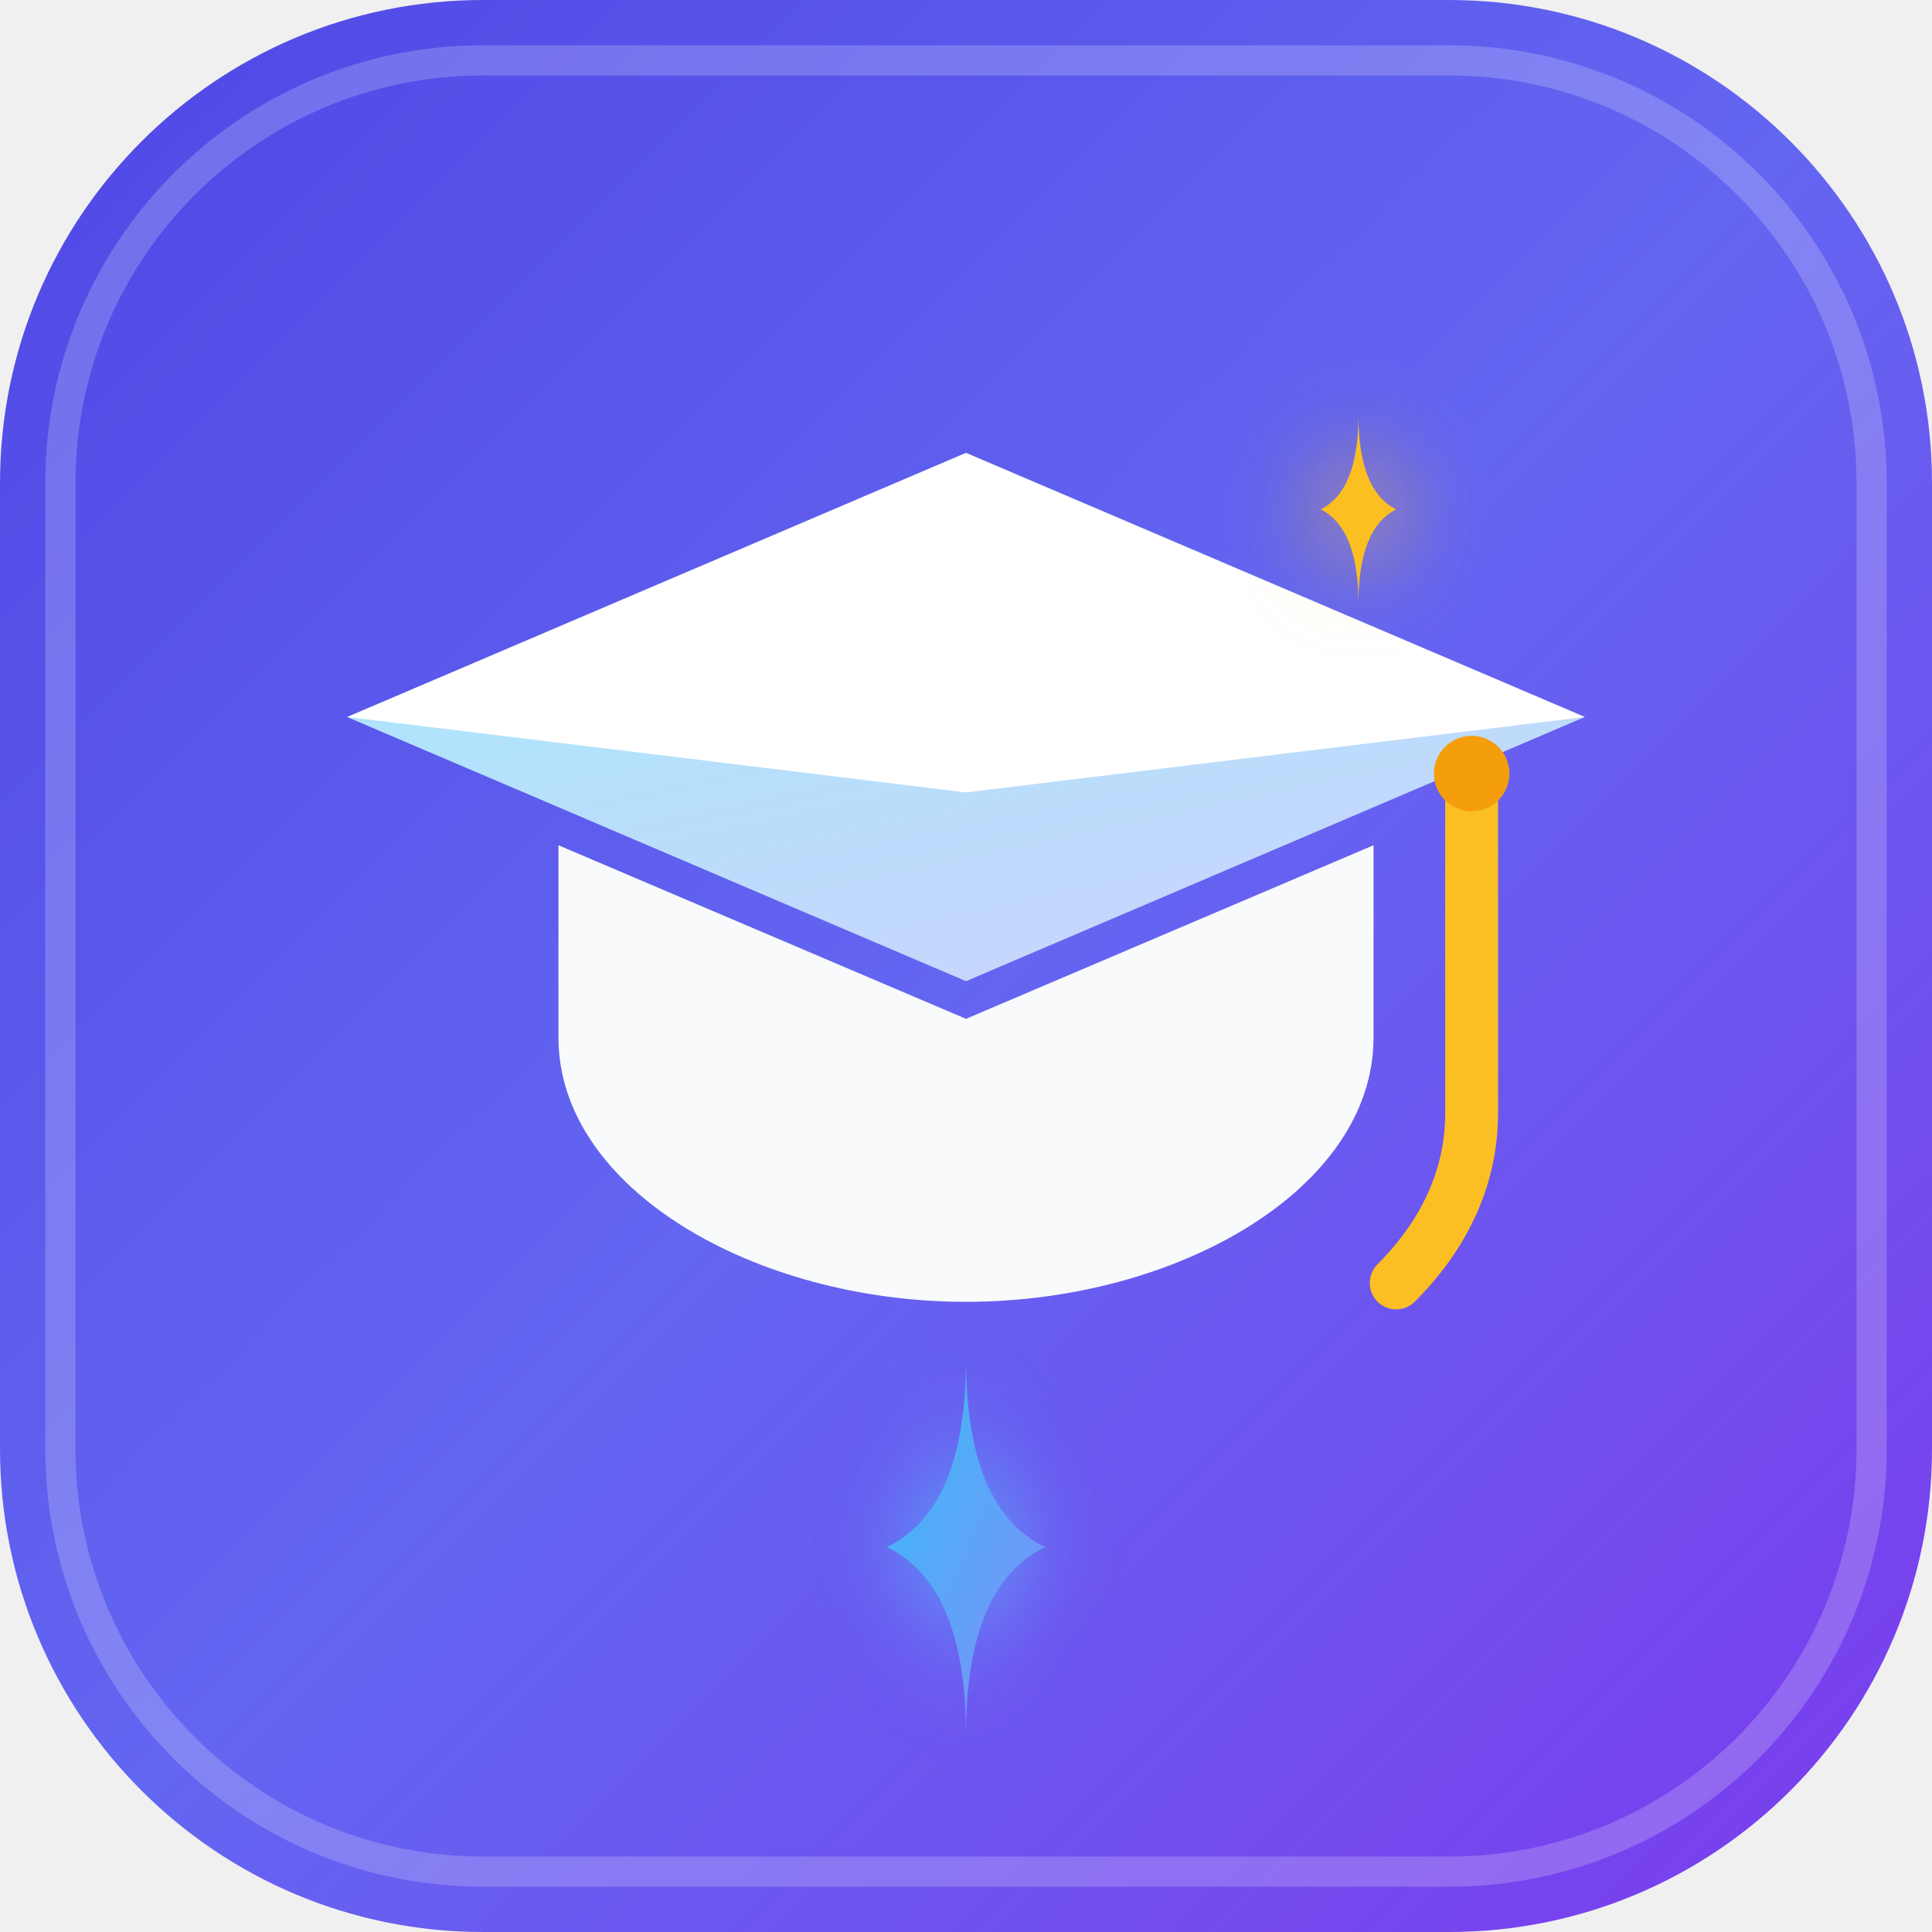
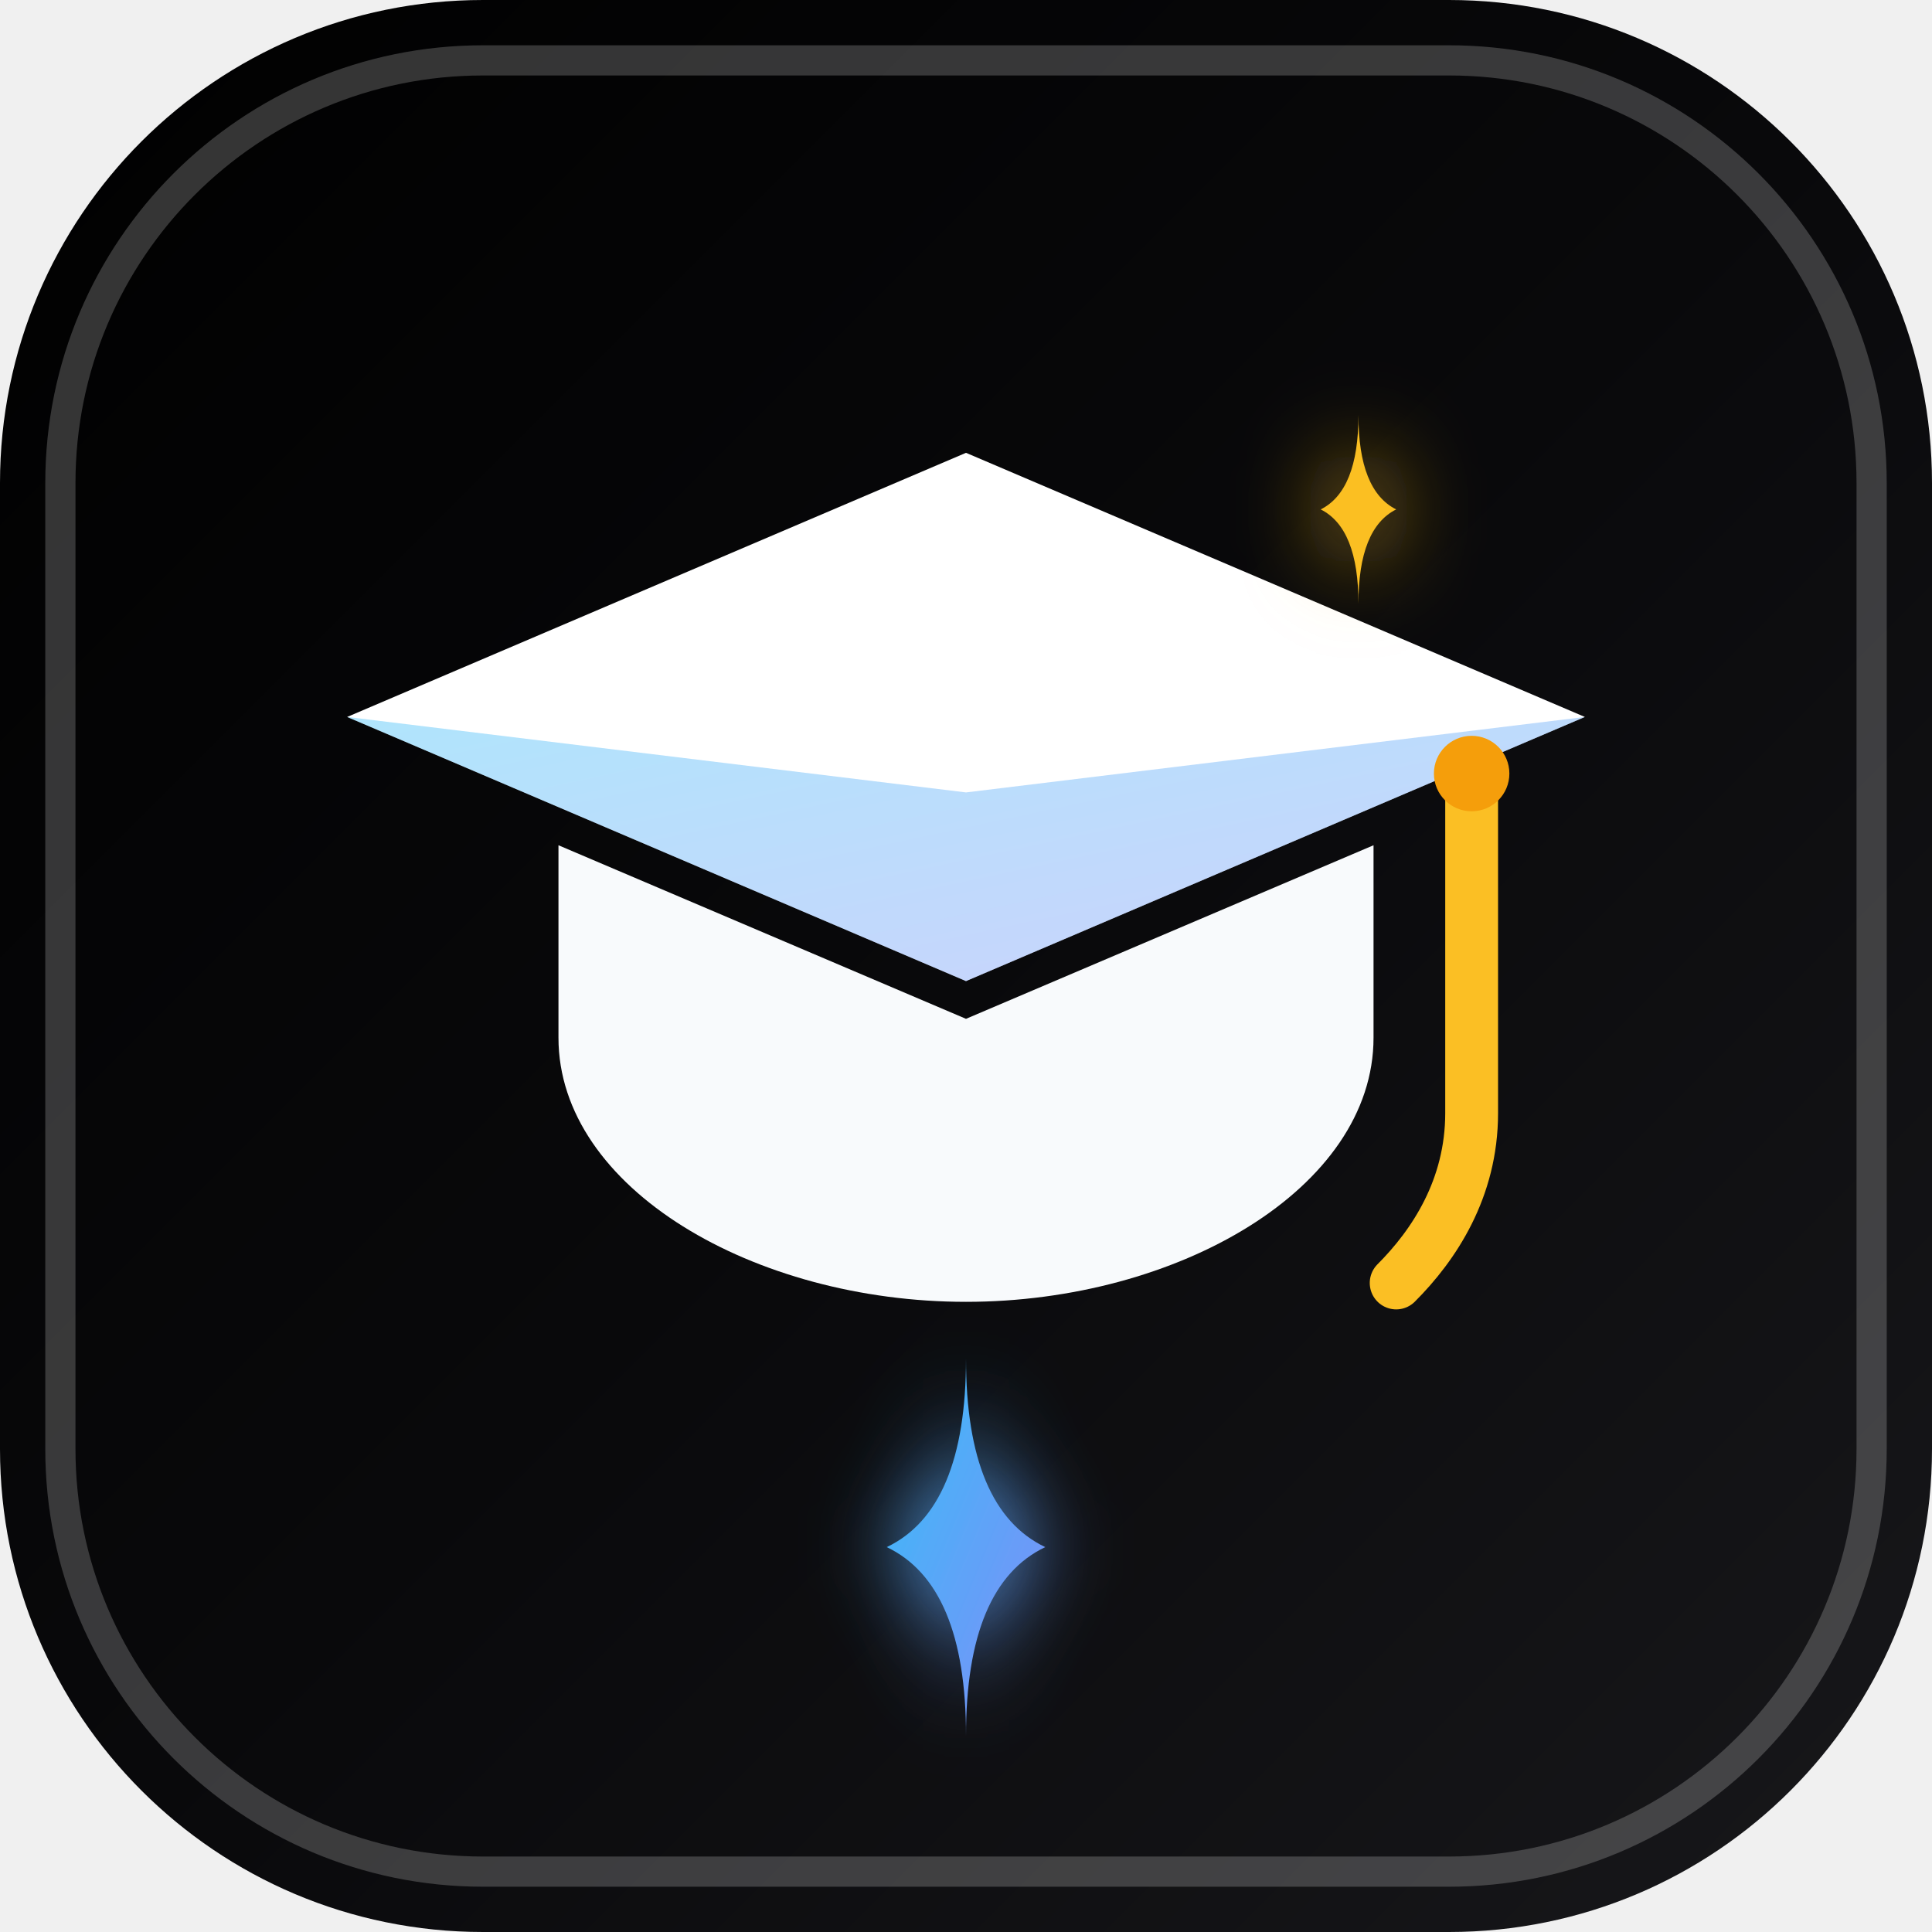
<svg xmlns="http://www.w3.org/2000/svg" viewBox="0 0 512 512" fill="none">
  <defs>
    <linearGradient id="bgGrad" x1="0%" y1="0%" x2="100%" y2="100%">
-       <stop offset="0%" stop-color="#4f46e5" />
-       <stop offset="50%" stop-color="#6366f1" />
-       <stop offset="100%" stop-color="#7c3aed" />
+       <stop offset="0%" stop-color="#000000" />
+       <stop offset="50%" stop-color="#09090b" />
+       <stop offset="100%" stop-color="#18181b" />
    </linearGradient>
    <linearGradient id="accentGrad" x1="0%" y1="0%" x2="100%" y2="100%">
      <stop offset="0%" stop-color="#38bdf8" />
      <stop offset="100%" stop-color="#818cf8" />
    </linearGradient>
    <filter id="glow" x="-20%" y="-20%" width="140%" height="140%">
      <feGaussianBlur stdDeviation="12" result="blur" />
      <feComposite in="SourceGraphic" in2="blur" operator="over" />
    </filter>
  </defs>
  <rect width="512" height="512" rx="128" fill="url(#bgGrad)" />
  <rect x="16" y="16" width="480" height="480" rx="112" fill="none" stroke="white" stroke-opacity="0.2" stroke-width="8" />
  <polygon points="256,120 420,190 256,260 92,190" fill="#ffffff" />
  <polygon points="256,260 420,190 256,210 92,190" fill="url(#accentGrad)" opacity="0.4" />
  <path d="M148 224 V275 C148 315 200 345 256 345 C312 345 364 315 364 275 V224 L256 270 Z" fill="#f8fafc" />
  <path d="M390 205 L390 295 C390 315 380 330 370 340" stroke="#fbbf24" stroke-width="14" stroke-linecap="round" fill="none" />
  <circle cx="390" cy="205" r="10" fill="#f59e0b" />
  <g filter="url(#glow)">
    <path d="M256 360 Q256 400 235 410 Q256 420 256 460 Q256 420 277 410 Q256 400 256 360 Z" fill="url(#accentGrad)" />
    <path d="M360 110 Q360 130 350 135 Q360 140 360 160 Q360 140 370 135 Q360 130 360 110 Z" fill="#fbbf24" />
  </g>
</svg>
